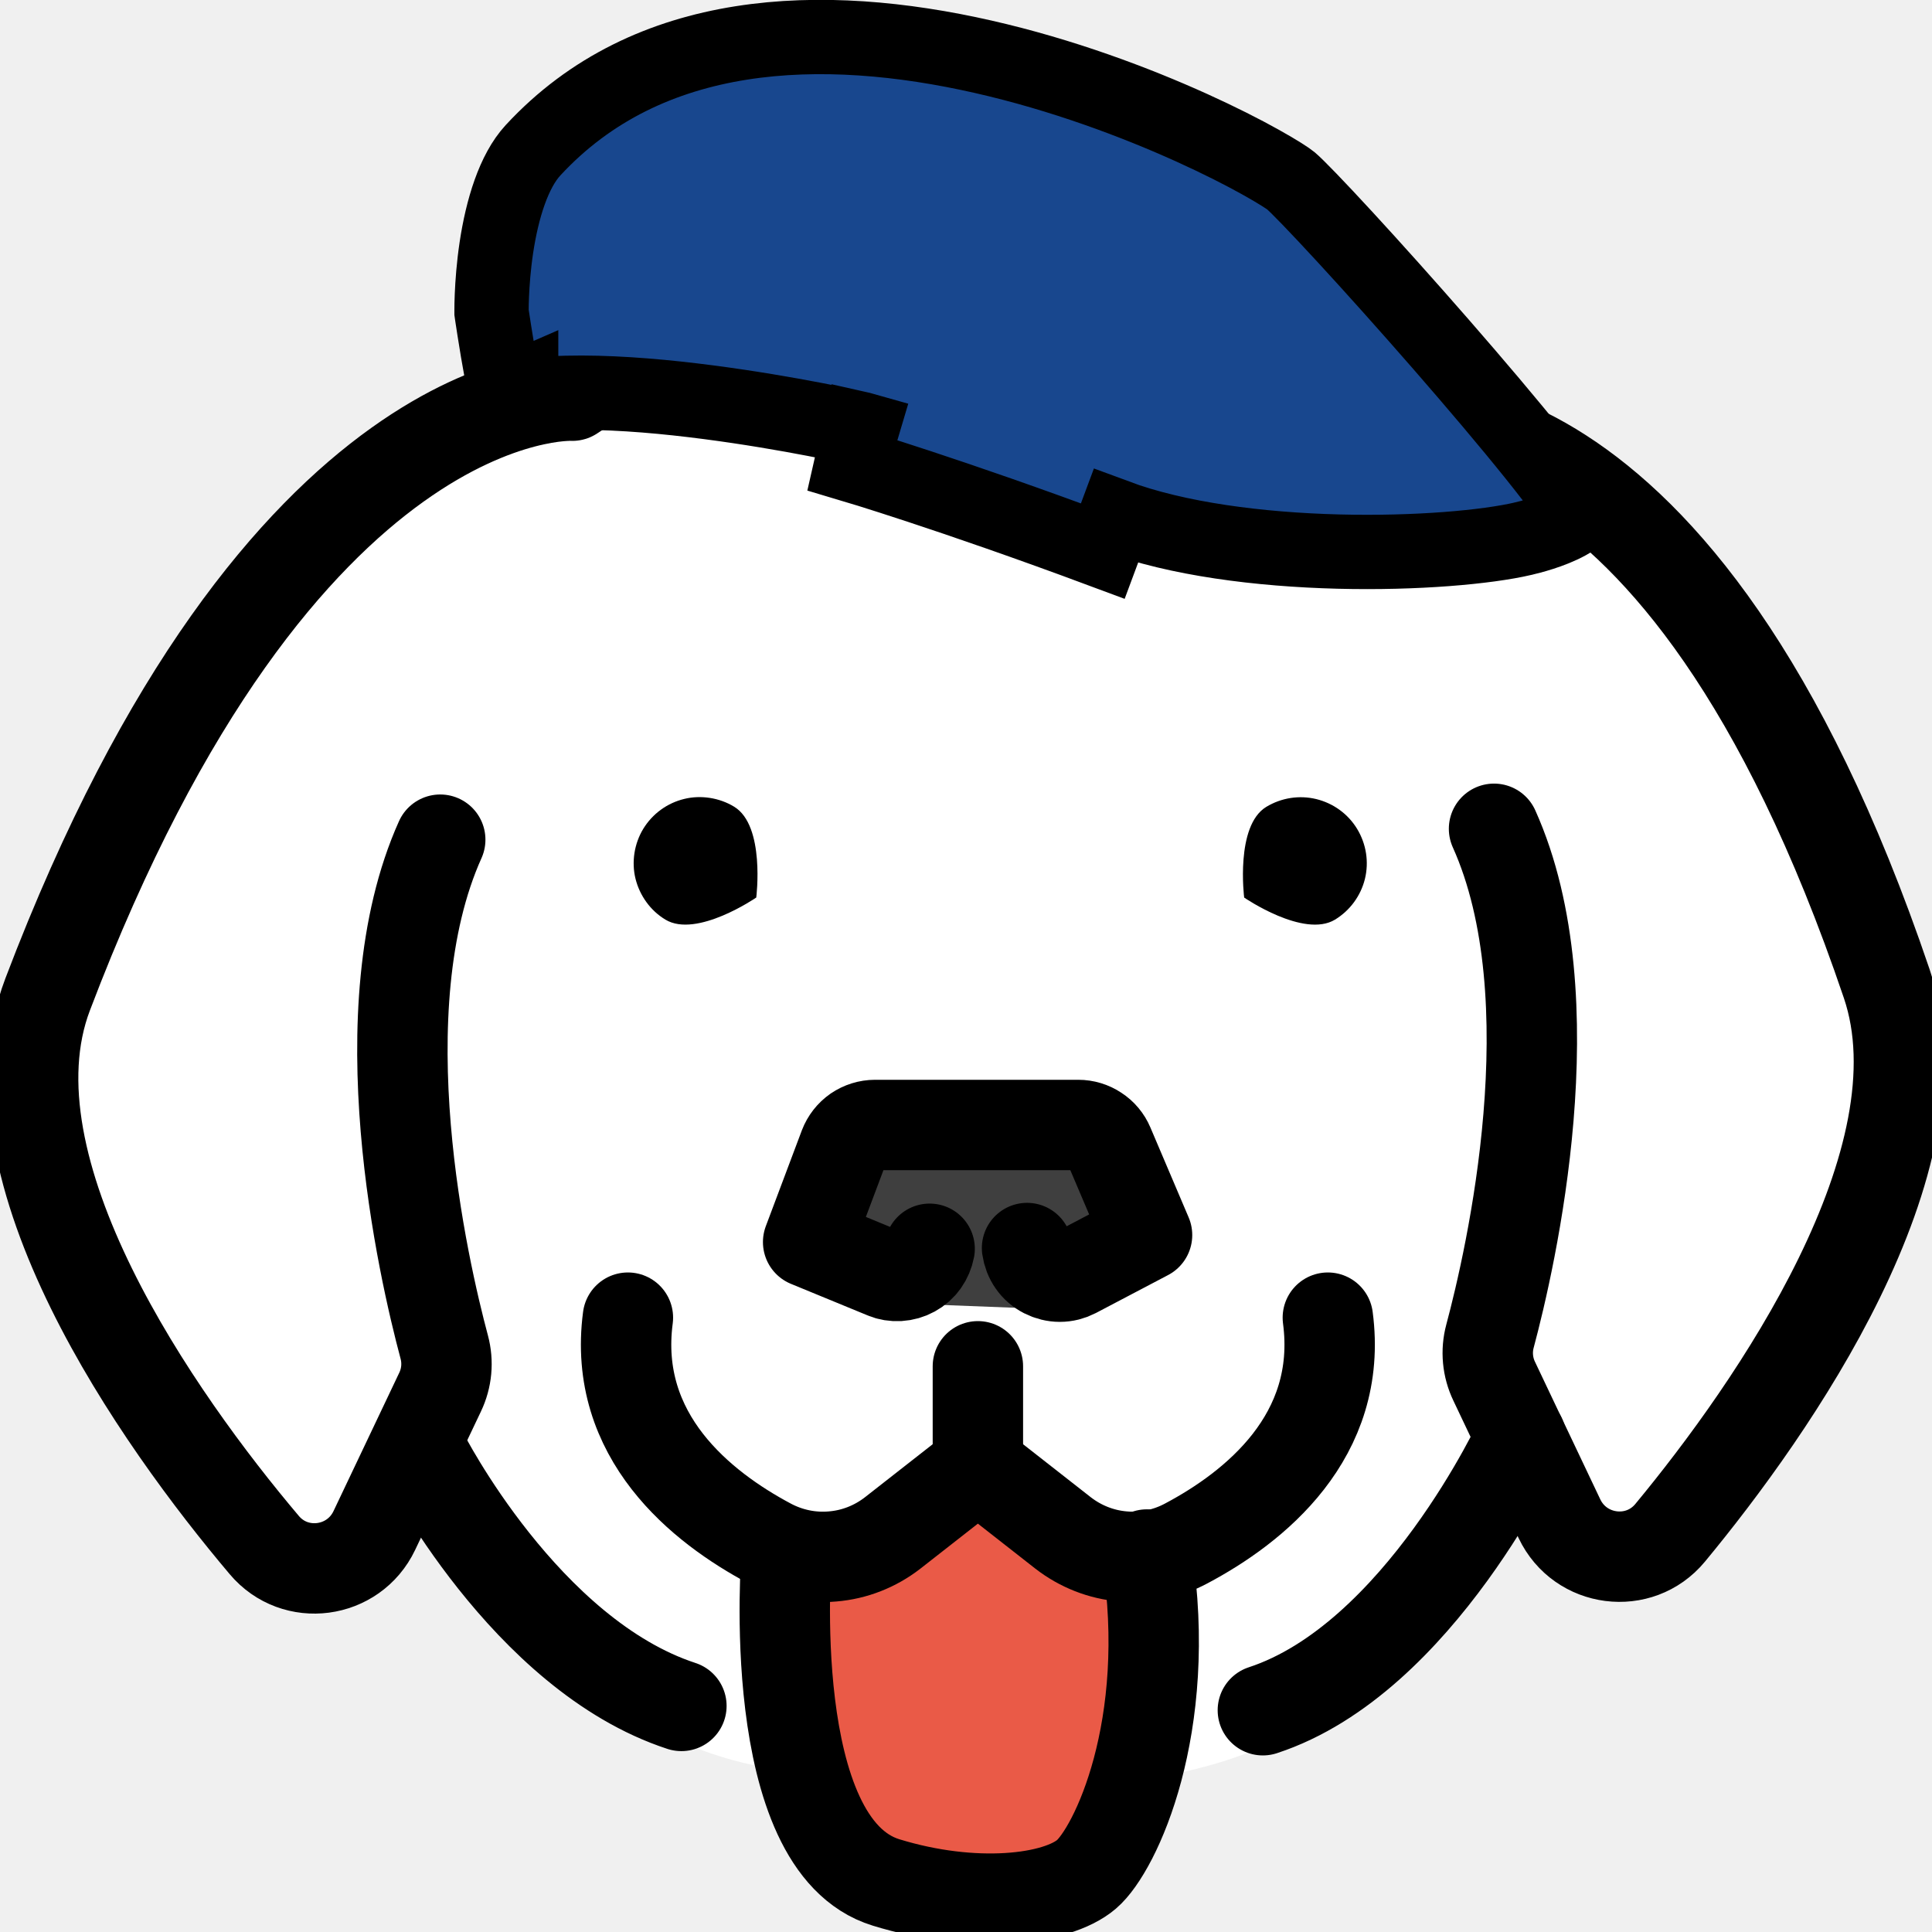
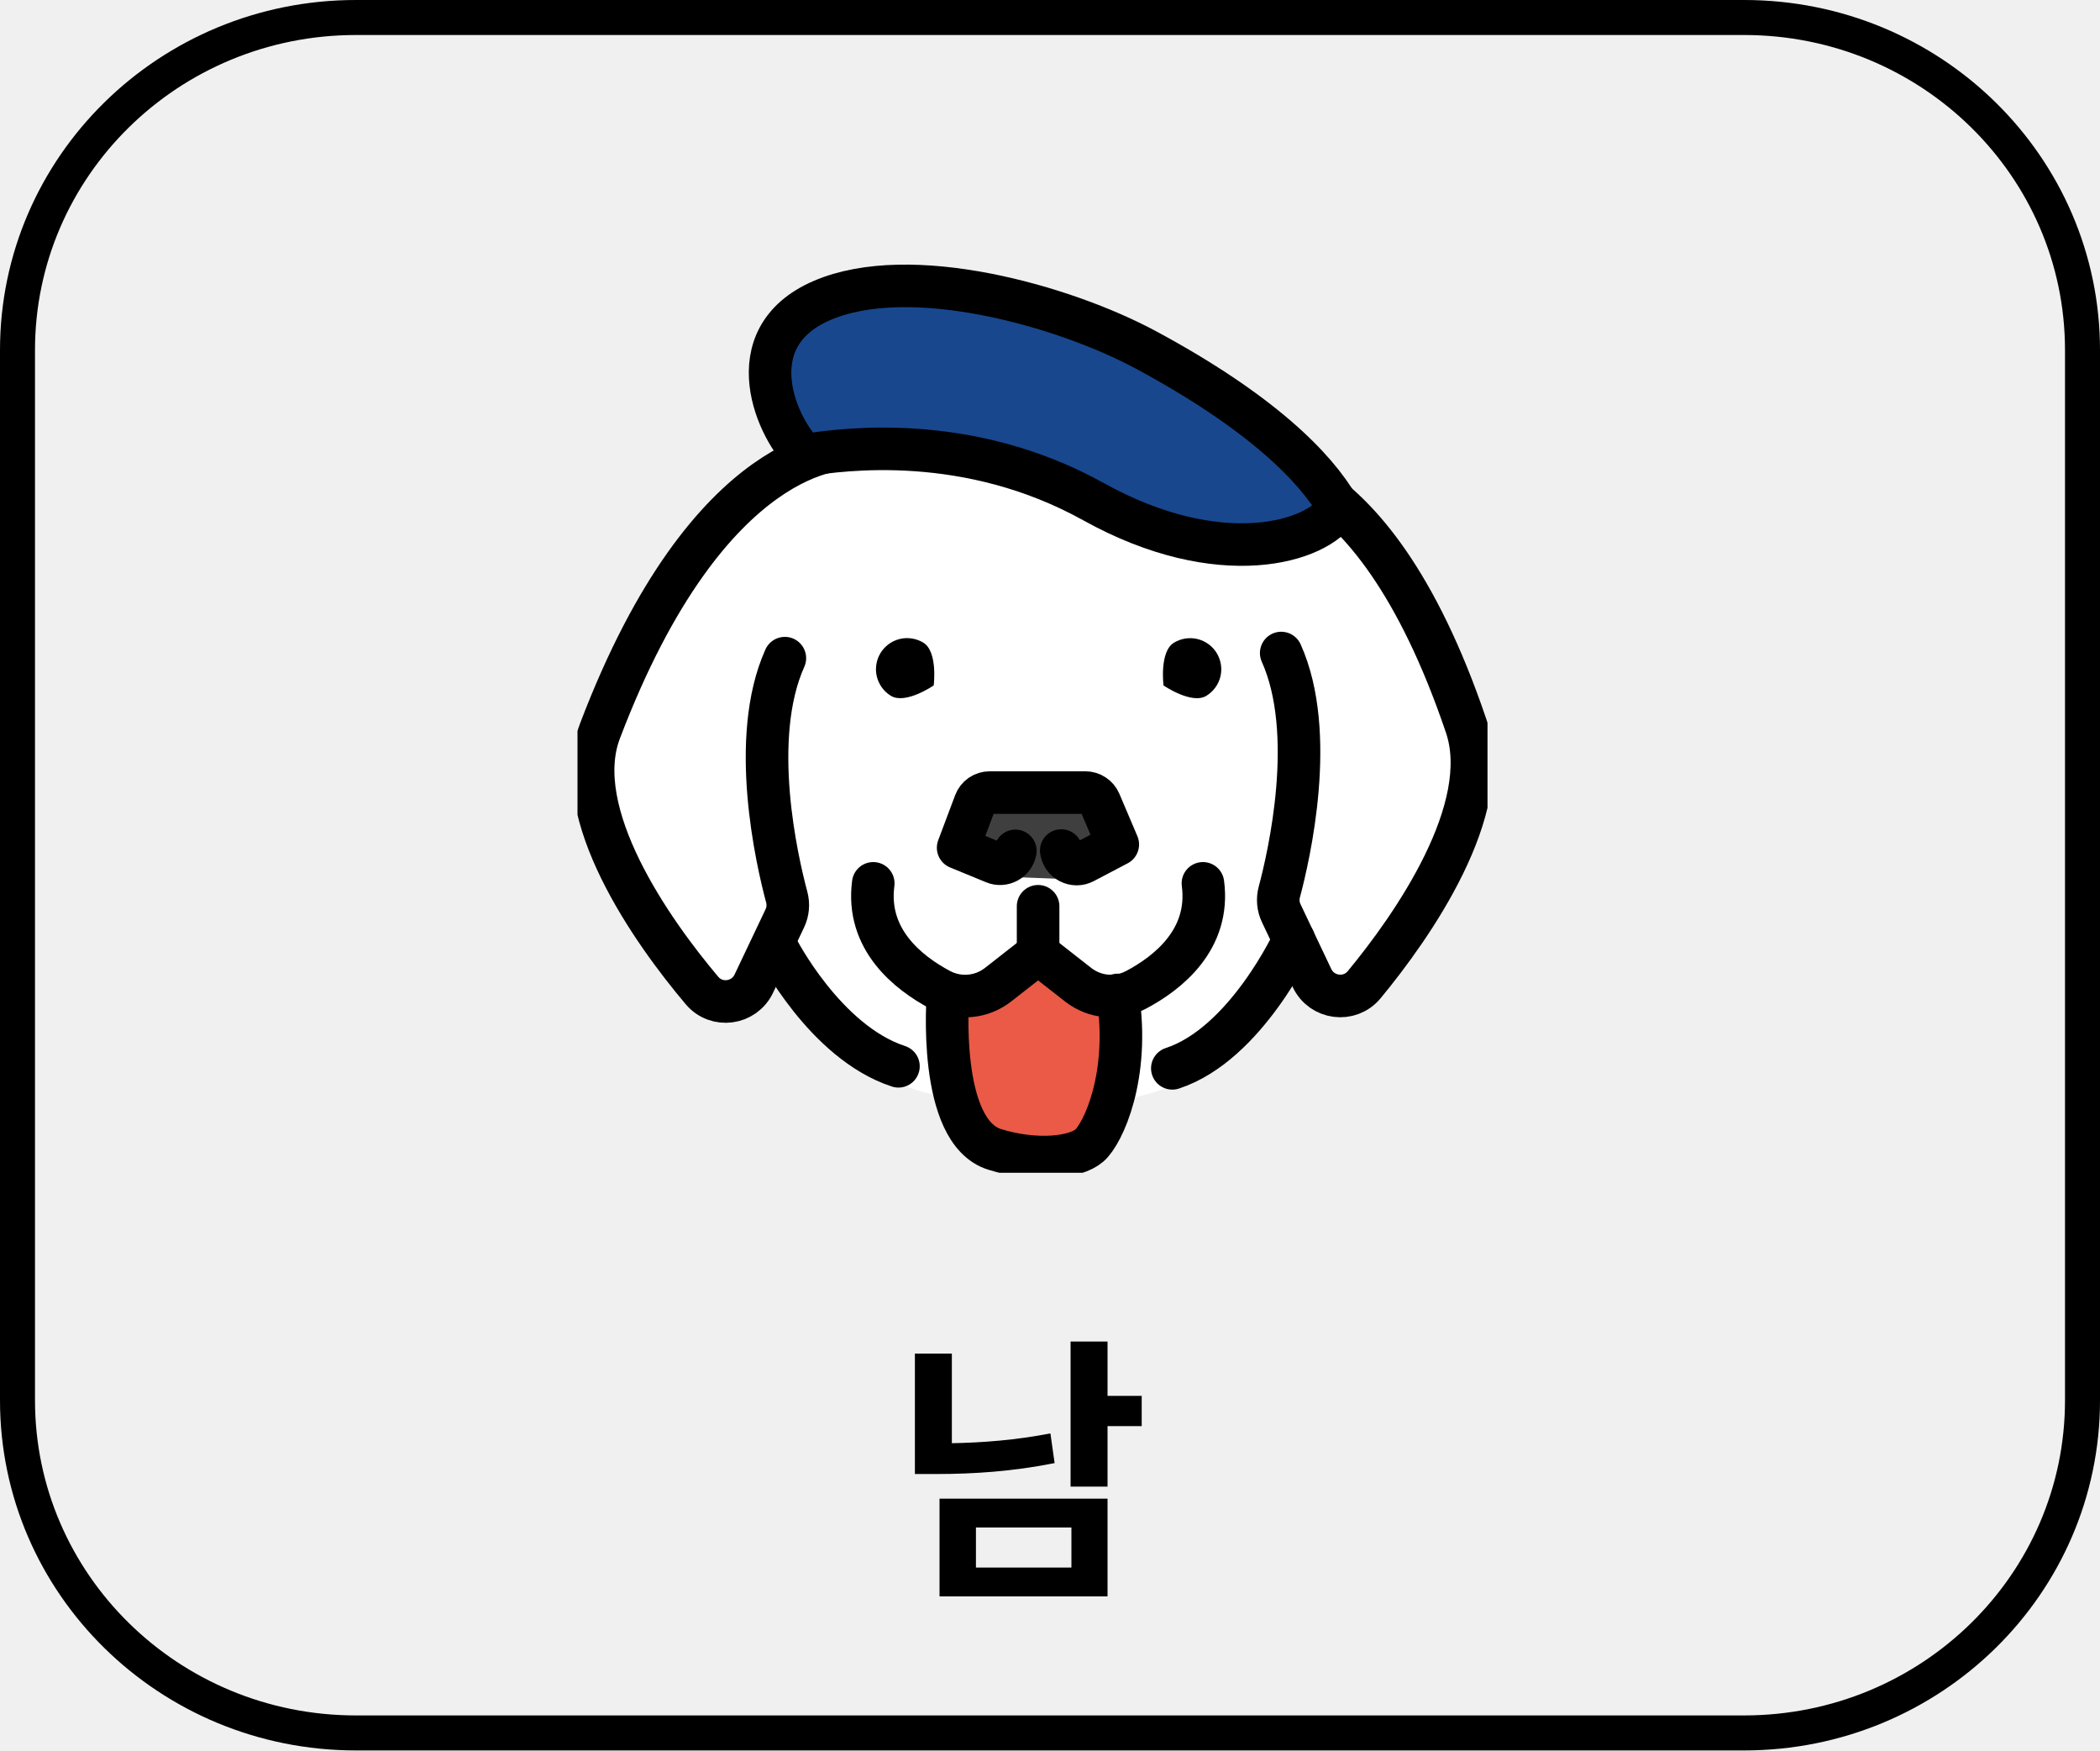
- <svg xmlns="http://www.w3.org/2000/svg" width="52" height="52" viewBox="0 0 52 52" fill="none">
-   <g clip-path="url(#clip0_650_1658)">
-     <path d="M15.01 10.365L11.004 11.918L4.553 19.473L0.547 29.019L2.329 33.683C3.447 37.051 5.466 40.066 8.78 42.567L11.004 39.604C11.004 39.604 14.407 46.452 20.56 47.564C20.56 47.564 29.694 49.282 34.44 46.786C37.485 45.184 38.37 42.864 38.37 42.864L41.41 39.829L42.818 41.9L44.672 41.828L49.494 35.389L51.051 30.58L50.902 26.582L48.827 21.697L44.527 15.11C44.527 15.11 42.154 10.742 37.259 11.629C37.259 11.629 31.476 7.338 26.73 8.004C21.984 8.671 22.652 6.892 15.01 10.373V10.365Z" fill="white" />
-     <path d="M26.135 39.383L23.392 41.531H21.168L21.091 44.935L21.759 48.042L22.724 49.744L25.246 51.077L29.324 50.559L30.736 49.005L31.625 45.232L31.404 41.679L29.622 41.9L26.135 39.383Z" fill="#EA5A47" />
-     <path d="M23.018 30.207L21.61 33.539L23.537 34.651L24.651 35.096L28.508 35.245L31.102 33.246L29.545 30.36L23.018 30.211V30.207Z" fill="#3F3F3F" />
-     <path d="M20.355 24.157C20.355 24.157 18.75 25.261 17.91 24.752C17.709 24.631 17.536 24.471 17.399 24.282C17.262 24.093 17.162 23.881 17.105 23.652C17.049 23.427 17.041 23.19 17.077 22.957C17.113 22.728 17.194 22.504 17.314 22.307C17.56 21.905 17.954 21.616 18.413 21.504C18.638 21.448 18.875 21.44 19.108 21.476C19.337 21.512 19.563 21.592 19.76 21.713C20.6 22.223 20.355 24.154 20.355 24.154V24.157Z" fill="black" />
-     <path d="M27.643 33.591C27.663 33.731 27.715 33.868 27.796 33.984C27.876 34.101 27.989 34.197 28.114 34.261C28.242 34.326 28.383 34.362 28.524 34.362C28.669 34.362 28.809 34.326 28.934 34.261L30.873 33.242L29.843 30.821C29.775 30.661 29.662 30.524 29.513 30.428C29.369 30.331 29.195 30.279 29.023 30.279H23.553C23.372 30.279 23.195 30.335 23.046 30.436C22.897 30.54 22.785 30.685 22.72 30.853L21.751 33.43L23.81 34.277C23.935 34.33 24.064 34.35 24.196 34.342C24.329 34.334 24.458 34.297 24.574 34.233C24.691 34.169 24.791 34.081 24.868 33.972C24.944 33.864 24.997 33.739 25.021 33.611M21.172 41.84C21.172 41.84 20.532 49.652 23.85 50.667C26.203 51.39 28.435 51.141 29.244 50.447C30.024 49.78 31.585 46.473 30.869 41.84" stroke="black" stroke-width="2.433" stroke-linecap="round" stroke-linejoin="round" />
-     <path d="M33.487 24.158C33.487 24.158 35.092 25.262 35.932 24.752C36.334 24.507 36.624 24.113 36.737 23.656C36.849 23.198 36.773 22.717 36.528 22.311C36.282 21.906 35.888 21.621 35.43 21.508C34.971 21.396 34.488 21.472 34.082 21.717C33.242 22.227 33.487 24.158 33.487 24.158Z" fill="black" />
-     <path d="M16.9 35.465C16.478 38.665 18.887 40.571 20.713 41.543C21.232 41.82 21.823 41.944 22.41 41.892C22.998 41.844 23.557 41.623 24.023 41.262L26.32 39.464L28.616 41.262C29.083 41.623 29.642 41.844 30.229 41.892C30.816 41.944 31.408 41.82 31.926 41.543C33.752 40.575 36.162 38.665 35.739 35.465" stroke="black" stroke-width="2.433" stroke-linecap="round" stroke-linejoin="round" />
-     <path d="M11.849 22.6C9.789 27.184 11.398 34.169 11.957 36.256C12.066 36.662 12.026 37.091 11.845 37.469L10.075 41.194C9.52 42.362 7.943 42.575 7.111 41.583C4.267 38.219 -0.507 31.467 1.283 26.763C7.565 10.232 15.404 10.65 15.404 10.65C17.938 8.932 27.068 4.488 37.485 11.428C37.485 11.428 45.167 9.903 50.781 26.474C52.386 31.215 47.729 37.902 44.95 41.258C44.121 42.258 42.532 42.053 41.973 40.877L40.216 37.176C40.035 36.798 39.994 36.369 40.103 35.963C40.662 33.876 42.271 26.887 40.212 22.307" stroke="black" stroke-width="2.433" stroke-linecap="round" stroke-linejoin="round" />
-     <path d="M40.936 38.685C40.936 38.685 38.197 44.654 33.99 46.031M11.394 39.135C11.394 39.135 14.133 44.538 18.34 45.915M26.32 39.464V36.774" stroke="black" stroke-width="2.433" stroke-linecap="round" stroke-linejoin="round" />
-     <path d="M22.913 12.512C23.135 11.537 23.135 11.537 23.134 11.537L23.134 11.537L23.133 11.537L23.128 11.536L23.11 11.532L23.045 11.517C22.988 11.505 22.906 11.487 22.8 11.464C22.59 11.42 22.287 11.358 21.917 11.287C21.177 11.145 20.161 10.968 19.06 10.825C17.962 10.682 16.76 10.571 15.655 10.569C15.108 10.568 14.552 10.593 14.027 10.665V10.412L13.607 10.595C13.573 10.432 13.539 10.257 13.505 10.076C13.426 9.649 13.354 9.216 13.303 8.888C13.277 8.724 13.257 8.587 13.242 8.492L13.23 8.407C13.23 8.388 13.23 8.364 13.23 8.336C13.23 8.247 13.232 8.115 13.239 7.951C13.253 7.621 13.285 7.167 13.359 6.671C13.516 5.621 13.828 4.606 14.345 4.046C17.451 0.683 22.136 0.544 26.463 1.528C28.598 2.013 30.567 2.756 32.073 3.437C32.824 3.777 33.454 4.099 33.924 4.361C34.417 4.635 34.681 4.813 34.744 4.866C34.903 4.999 35.431 5.543 36.204 6.382C36.953 7.195 37.877 8.226 38.791 9.274C39.705 10.323 40.604 11.383 41.303 12.255C41.654 12.692 41.948 13.074 42.167 13.379C42.277 13.532 42.363 13.659 42.426 13.76C42.453 13.803 42.474 13.839 42.49 13.867C42.441 13.914 42.351 13.985 42.199 14.069C41.76 14.311 41.189 14.454 40.989 14.5L40.986 14.501C40.021 14.725 38.135 14.9 36.02 14.846C33.906 14.792 31.689 14.512 30.031 13.895C30.031 13.895 30.031 13.895 30.031 13.895L29.682 14.832C25.564 13.299 22.913 12.512 22.913 12.512ZM22.913 12.512L23.198 11.553L23.166 11.544L23.135 11.537L22.913 12.512Z" fill="#18478E" stroke="black" stroke-width="2" />
+ <svg xmlns="http://www.w3.org/2000/svg" width="120" height="100" viewBox="0 0 120 100" fill="none">
+   <path d="M60.024 81.888C58.04 82.272 56.152 82.416 54.392 82.448V77.328H52.28V84.208H53.528C55.608 84.208 57.864 84.064 60.264 83.584L60.024 81.888ZM55.768 87.264H61.224V89.552H55.768V87.264ZM53.688 91.2H63.288V85.616H53.688V91.2ZM65.24 79.744H63.288V76.64H61.176V84.928H63.288V81.472H65.24V79.744Z" fill="black" />
+   <path d="M1 20C1 9.522 9.642 1 20.339 1H99.661C110.358 1 119 9.522 119 20V80C119 90.478 110.358 99 99.661 99H20.339C9.642 99 1 90.478 1 80V20Z" stroke="black" stroke-width="2" />
+   <g clip-path="url(#clip0_1821_3277)">
+     <path d="M48.01 25.365L44.004 26.918L37.553 34.473L33.547 44.019L35.329 48.683C36.447 52.051 38.466 55.066 41.78 57.567L44.004 54.604C44.004 54.604 47.407 61.452 53.56 62.564C53.56 62.564 62.694 64.282 67.44 61.786C70.485 60.184 71.37 57.864 71.37 57.864L74.41 54.829L75.818 56.9L77.672 56.828L82.494 50.389L84.051 45.58L83.902 41.582L81.827 36.697L77.527 30.11C77.527 30.11 75.154 25.742 70.259 26.629C70.259 26.629 64.476 22.338 59.73 23.004C54.984 23.671 55.652 21.892 48.01 25.373V25.365Z" fill="white" />
+     <path d="M59.135 54.383L56.392 56.531H54.168L54.091 59.935L54.759 63.042L55.724 64.744L58.246 66.077L62.324 65.559L63.736 64.005L64.625 60.232L64.403 56.679L62.622 56.9L59.135 54.383Z" fill="#EA5A47" />
+     <path d="M56.018 45.207L54.61 48.539L56.537 49.651L57.651 50.096L61.508 50.245L64.102 48.246L62.545 45.36L56.018 45.211V45.207Z" fill="#3F3F3F" />
+     <path d="M53.355 39.157C53.355 39.157 51.75 40.261 50.91 39.752C50.709 39.631 50.536 39.471 50.399 39.282C50.262 39.093 50.162 38.88 50.105 38.652C50.049 38.427 50.041 38.19 50.077 37.957C50.113 37.728 50.194 37.504 50.315 37.307C50.56 36.906 50.954 36.617 51.413 36.504C51.638 36.448 51.875 36.44 52.108 36.476C52.337 36.512 52.563 36.592 52.76 36.713C53.6 37.223 53.355 39.154 53.355 39.154V39.157Z" fill="black" />
+     <path d="M60.643 48.591C60.663 48.731 60.715 48.868 60.796 48.984C60.876 49.101 60.989 49.197 61.114 49.261C61.242 49.326 61.383 49.362 61.524 49.362C61.669 49.362 61.809 49.326 61.934 49.261L63.873 48.242L62.843 45.821C62.775 45.661 62.662 45.524 62.513 45.428C62.368 45.331 62.196 45.279 62.023 45.279H56.553C56.372 45.279 56.195 45.336 56.046 45.436C55.897 45.54 55.785 45.685 55.72 45.853L54.751 48.43L56.81 49.277C56.935 49.33 57.063 49.35 57.196 49.342C57.329 49.334 57.458 49.297 57.574 49.233C57.691 49.169 57.791 49.081 57.868 48.972C57.944 48.864 57.997 48.739 58.021 48.611M54.172 56.84C54.172 56.84 53.532 64.652 56.85 65.667C59.203 66.39 61.435 66.141 62.244 65.447C63.024 64.78 64.585 61.473 63.869 56.84" stroke="black" stroke-width="2.433" stroke-linecap="round" stroke-linejoin="round" />
+     <path d="M66.487 39.158C66.487 39.158 68.092 40.262 68.932 39.752C69.335 39.507 69.624 39.114 69.737 38.656C69.849 38.198 69.773 37.717 69.528 37.311C69.282 36.906 68.888 36.621 68.43 36.508C67.971 36.396 67.488 36.472 67.082 36.717C66.242 37.227 66.487 39.158 66.487 39.158Z" fill="black" />
+     <path d="M49.9 50.465C49.478 53.665 51.887 55.571 53.713 56.543C54.232 56.82 54.823 56.944 55.41 56.892C55.998 56.844 56.557 56.623 57.023 56.262L59.32 54.464L61.616 56.262C62.083 56.623 62.642 56.844 63.229 56.892C63.816 56.944 64.408 56.82 64.926 56.543C66.752 55.575 69.162 53.665 68.739 50.465" stroke="black" stroke-width="2.433" stroke-linecap="round" stroke-linejoin="round" />
+     <path d="M44.849 37.6C42.789 42.184 44.398 49.169 44.957 51.256C45.066 51.662 45.026 52.091 44.845 52.468L43.075 56.194C42.52 57.362 40.943 57.575 40.111 56.583C37.267 53.219 32.493 46.467 34.283 41.763C40.565 25.232 48.404 25.65 48.404 25.65C48.404 25.65 60.068 19.488 70.485 26.428C70.485 26.428 78.167 24.903 83.781 41.474C85.386 46.214 80.729 52.902 77.95 56.258C77.121 57.257 75.532 57.053 74.973 55.877L73.216 52.175C73.035 51.798 72.994 51.369 73.103 50.963C73.662 48.876 75.271 41.887 73.212 37.307" stroke="black" stroke-width="2.433" stroke-linecap="round" stroke-linejoin="round" />
+     <path d="M73.936 53.685C73.936 53.685 71.197 59.654 66.99 61.031M44.394 54.135C44.394 54.135 47.133 59.538 51.34 60.915M59.32 54.464V51.774" stroke="black" stroke-width="2.433" stroke-linecap="round" stroke-linejoin="round" />
+     <path d="M62.5 28.667C55.3 24.667 48.166 25.667 46 26C44.5 24.667 41.943 19.334 46.972 17.167C52 15 60.759 17.447 65.5 20C72 23.5 75.167 26.667 76.5 29C75.334 31 69.7 32.667 62.5 28.667Z" fill="#18478E" stroke="black" stroke-width="2.43" />
  </g>
  <defs>
-     <clipPath id="clip0_650_1658">
-       <rect width="52" height="52" fill="white" />
+     <clipPath id="clip0_1821_3277">
+       <rect width="52" height="52" fill="white" transform="translate(33 15)" />
    </clipPath>
  </defs>
</svg>
